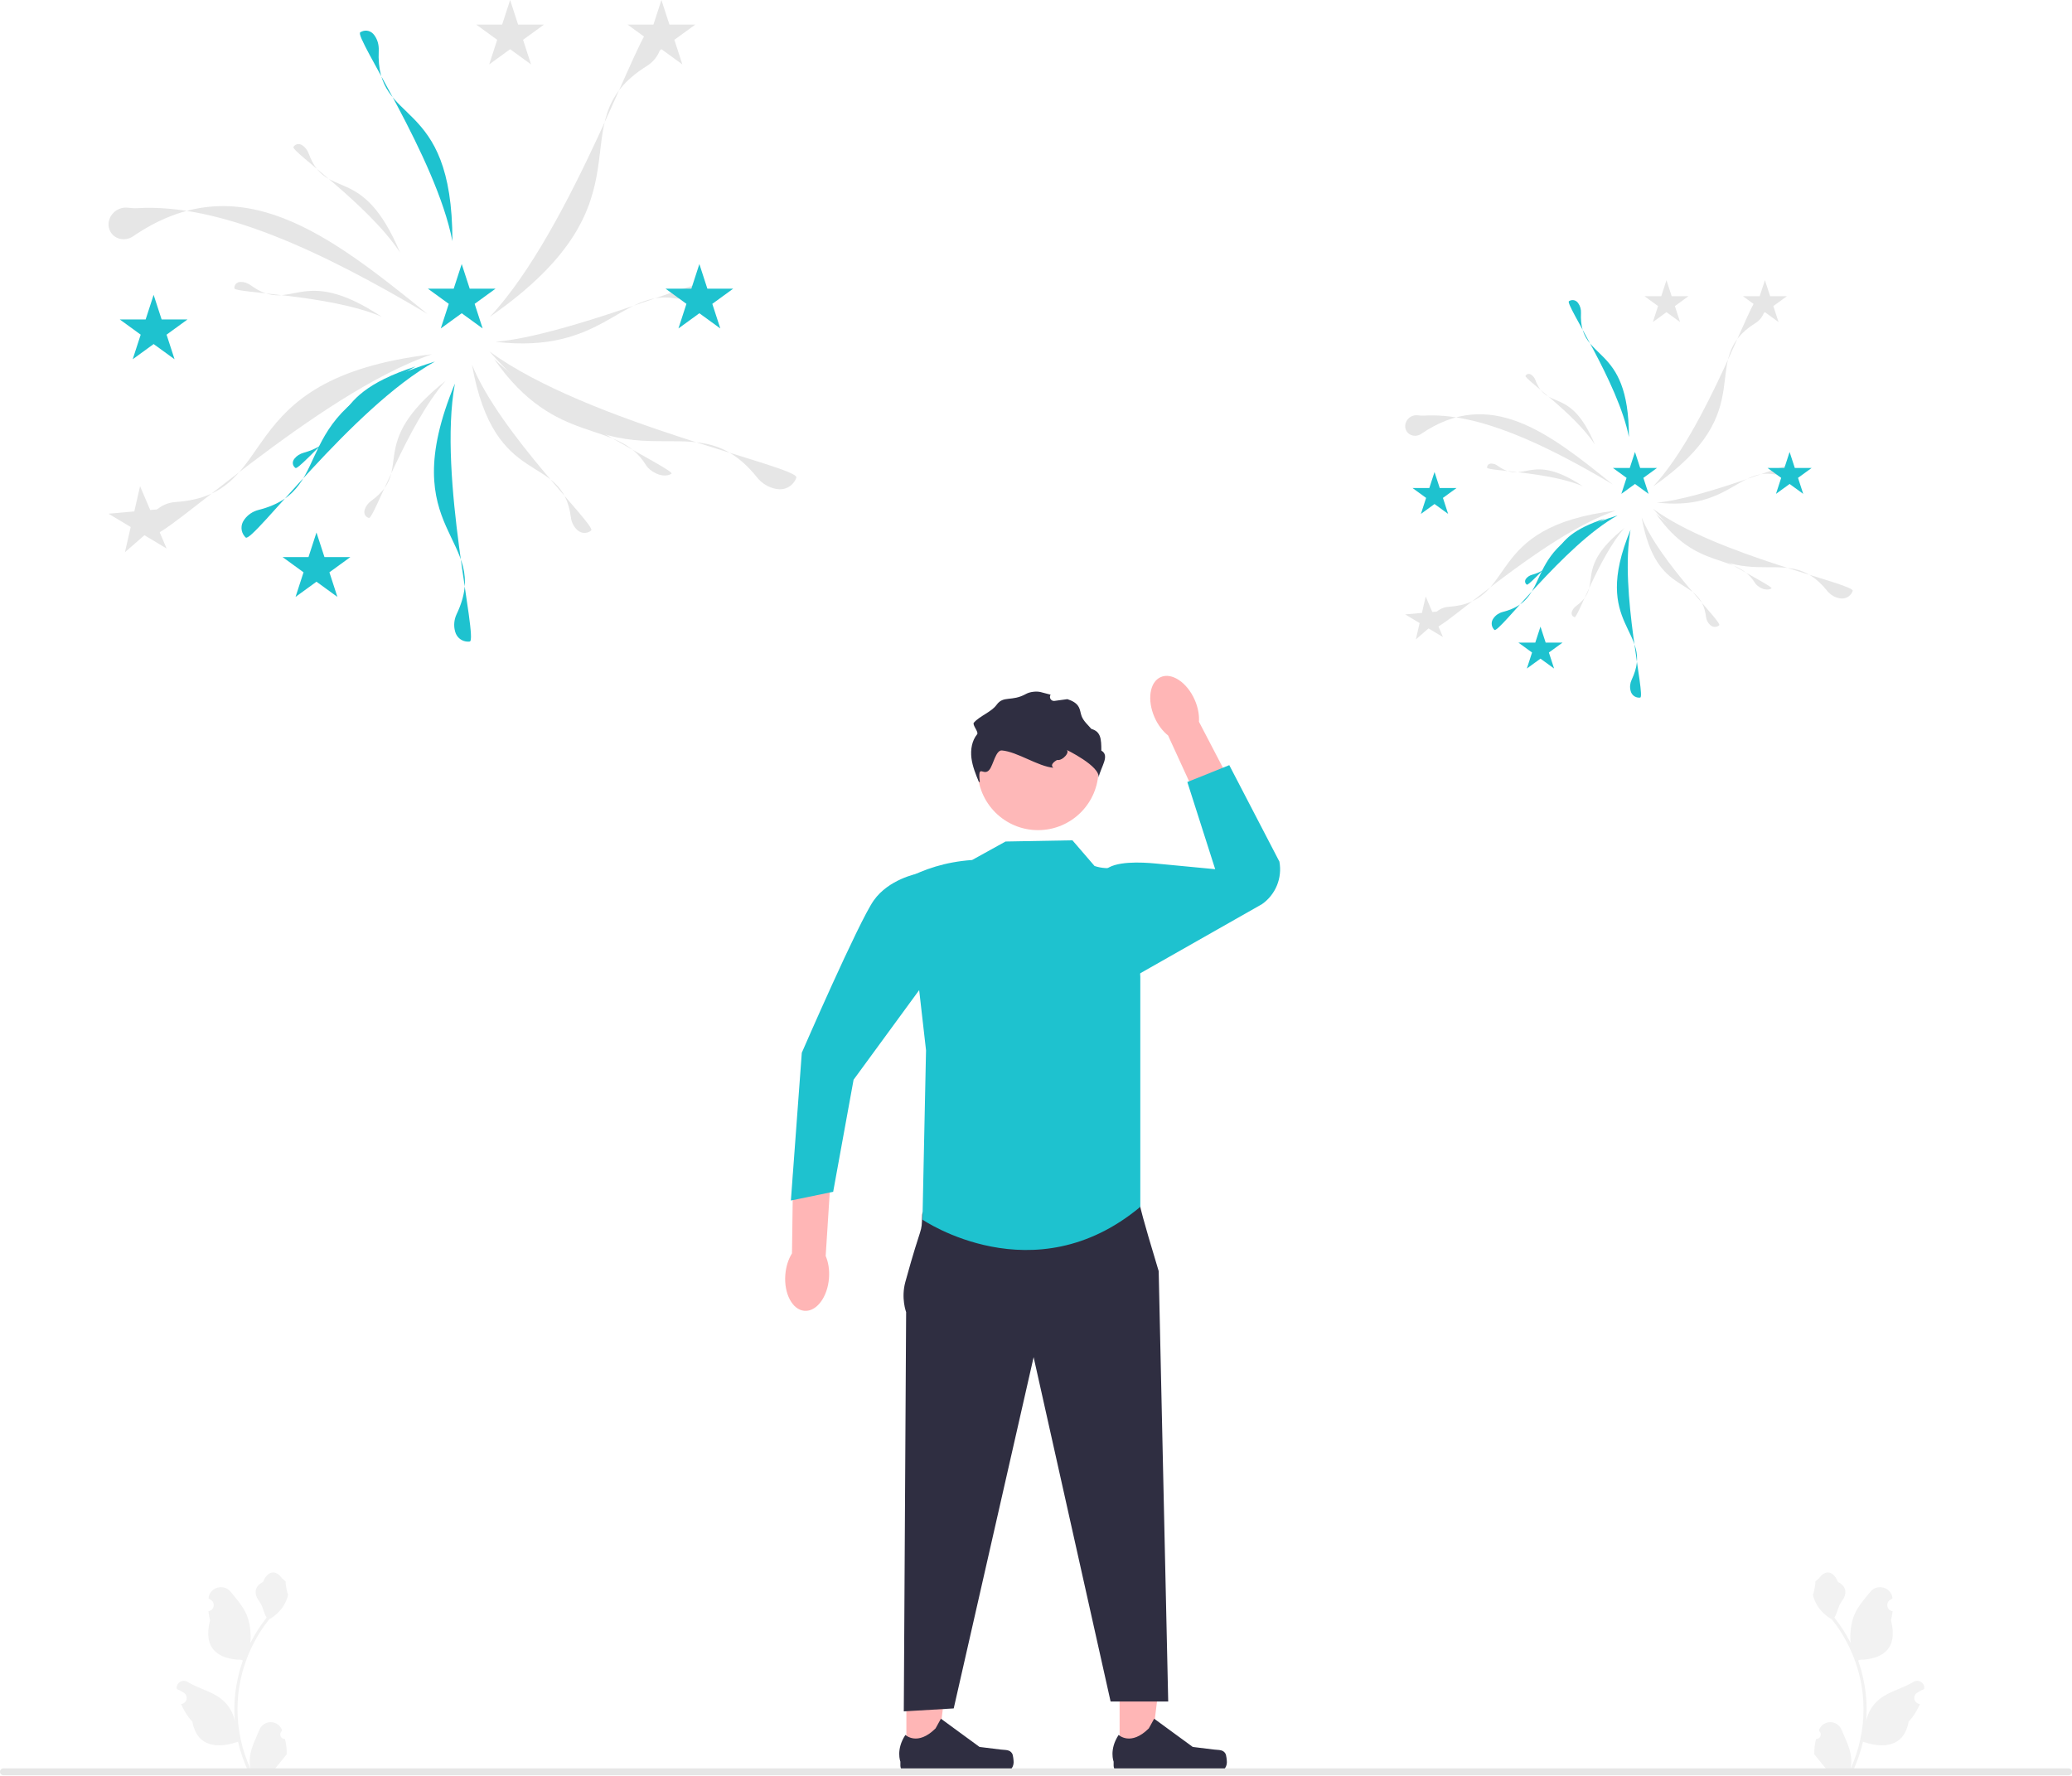
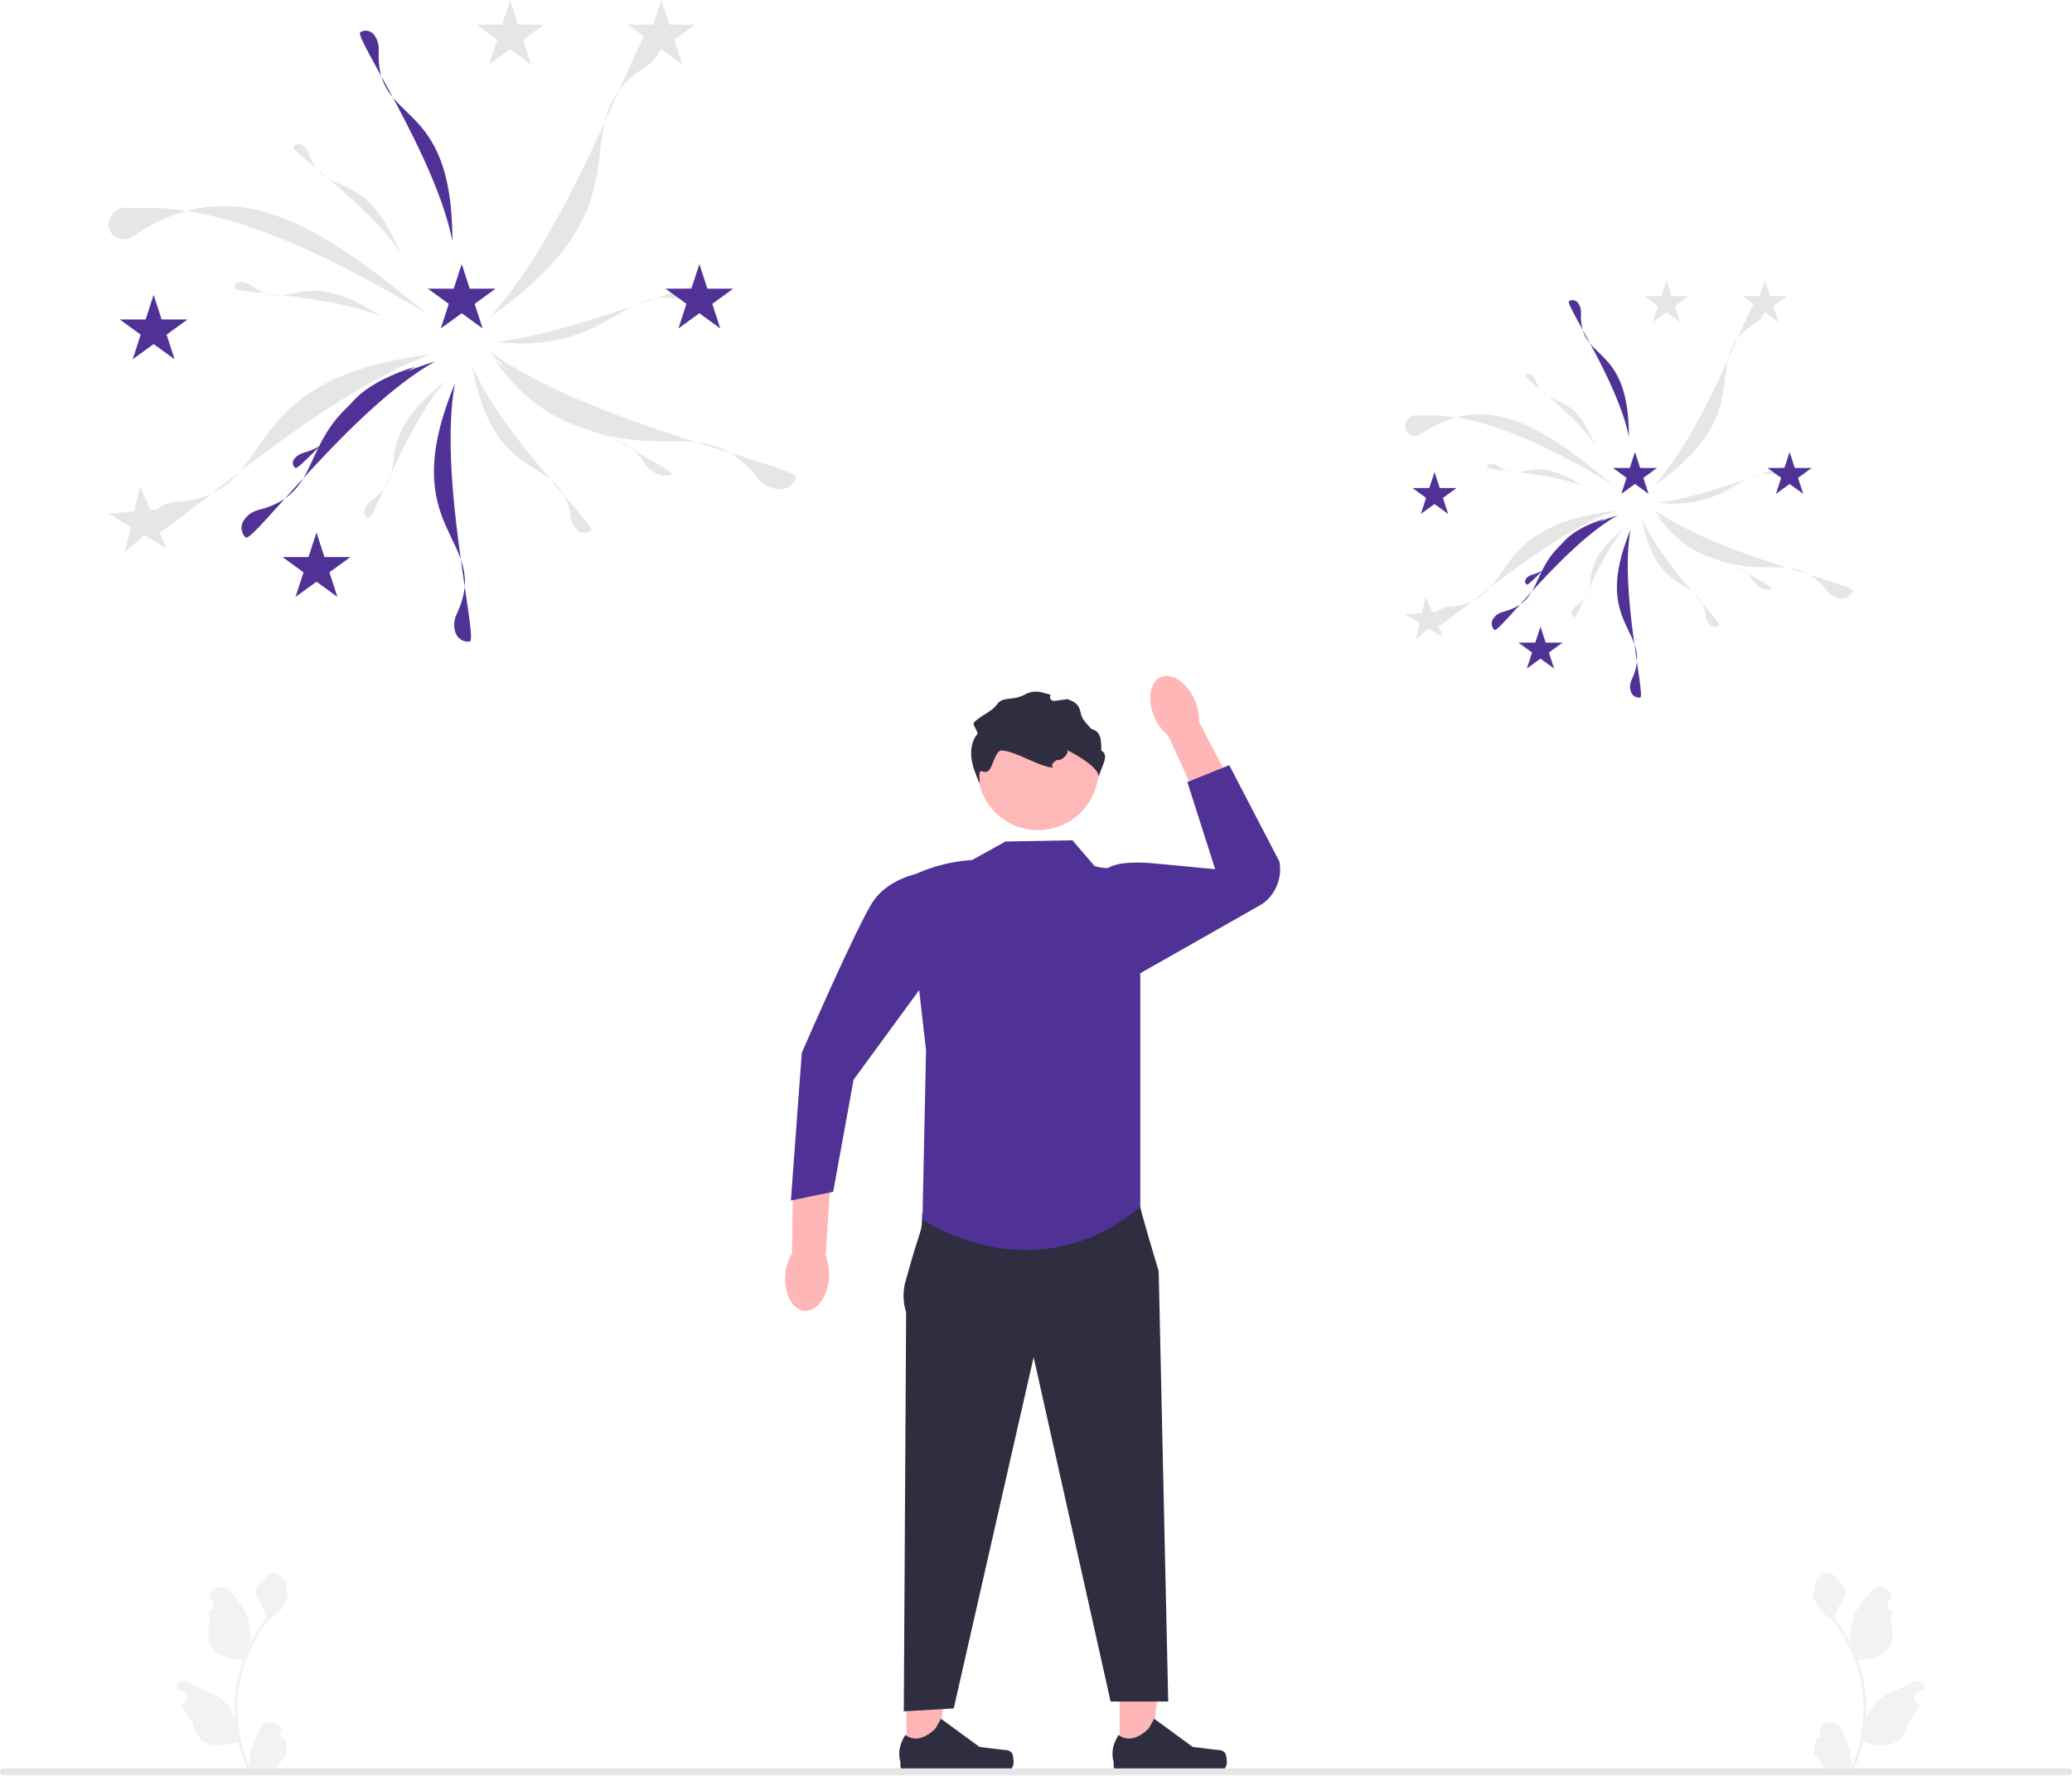
<svg xmlns="http://www.w3.org/2000/svg" width="611.492" height="523.953" viewBox="0 0 611.492 523.953">
  <path d="M84.105,513.252c-1.217,.076-1.89-1.436-.969-2.317l.092-.364-.036-.087c-1.231-2.935-5.402-2.914-6.622,.025-1.083,2.609-2.462,5.222-2.802,7.98-.152,1.218-.084,2.458,.186,3.653-2.538-5.544-3.873-11.597-3.873-17.685,0-1.53,.084-3.059,.255-4.585,.141-1.248,.335-2.488,.586-3.717,1.358-6.643,4.3-12.971,8.542-18.256,2.039-1.115,3.74-2.858,4.768-4.946,.369-.753,.658-1.564,.795-2.389-.232,.03-.875-3.504-.7-3.721-.323-.491-.902-.735-1.256-1.214-1.757-2.382-4.177-1.966-5.441,1.271-2.699,1.362-2.726,3.622-1.069,5.795,1.054,1.383,1.199,3.253,2.123,4.733-.095,.122-.194,.24-.289,.362-1.744,2.237-3.253,4.642-4.525,7.168,.359-2.808-.171-6.19-1.076-8.371-1.03-2.484-2.96-4.577-4.66-6.725-2.042-2.58-6.229-1.454-6.588,1.816l-.01,.095c.252,.142,.5,.294,.741,.454,1.378,.911,.902,3.048-.731,3.3l-.037,.006c.091,.909,.247,1.811,.476,2.698-2.181,8.433,2.527,11.505,9.25,11.643,.148,.076,.293,.152,.441,.225-.681,1.918-1.225,3.885-1.629,5.879-.361,1.762-.613,3.542-.753,5.331-.175,2.256-.16,4.524,.03,6.777l-.011-.08c-.483-2.481-1.83-4.798-3.786-6.404-2.913-2.393-7.03-3.275-10.173-5.198-1.513-.926-3.452,.271-3.188,2.025l.013,.084c.468,.19,.925,.411,1.366,.658,.252,.142,.5,.294,.741,.454,1.378,.911,.902,3.048-.731,3.3l-.037,.006-.076,.011c.803,1.906,1.921,3.676,3.322,5.201,1.364,7.362,7.22,8.061,13.485,5.917h.004c.685,2.983,1.686,5.898,2.972,8.675h10.616c.038-.118,.072-.24,.107-.358-.982,.061-1.971,.004-2.937-.175,.788-.966,1.575-1.941,2.363-2.907,.019-.019,.034-.038,.049-.057,.4-.495,.803-.985,1.202-1.48l0-.001c.025-1.518-.157-3.032-.518-4.501l-0-0-0-0,0,0Z" fill="#f2f2f2" />
  <path d="M535.947,513.252c1.217,.076,1.89-1.436,.969-2.317l-.092-.364,.036-.087c1.231-2.935,5.402-2.914,6.622,.025,1.083,2.609,2.462,5.222,2.802,7.98,.152,1.218,.084,2.458-.186,3.653,2.538-5.544,3.873-11.597,3.873-17.685,0-1.53-.084-3.059-.255-4.585-.141-1.248-.335-2.488-.586-3.717-1.358-6.643-4.3-12.971-8.542-18.256-2.039-1.115-3.74-2.858-4.768-4.946-.369-.753-.658-1.564-.795-2.389,.232,.03,.875-3.504,.7-3.721,.323-.491,.902-.735,1.256-1.214,1.757-2.382,4.177-1.966,5.441,1.271,2.699,1.362,2.726,3.622,1.069,5.795-1.054,1.383-1.199,3.253-2.123,4.733,.095,.122,.194,.24,.289,.362,1.744,2.237,3.253,4.642,4.525,7.168-.359-2.808,.171-6.19,1.076-8.371,1.03-2.484,2.96-4.577,4.66-6.725,2.042-2.58,6.229-1.454,6.588,1.816l.01,.095c-.253,.142-.5,.294-.741,.454-1.378,.911-.902,3.048,.731,3.3l.037,.006c-.091,.909-.247,1.811-.476,2.698,2.181,8.433-2.527,11.505-9.25,11.643-.148,.076-.293,.152-.441,.225,.681,1.918,1.225,3.885,1.629,5.879,.361,1.762,.613,3.542,.753,5.331,.175,2.256,.16,4.524-.03,6.777l.011-.08c.483-2.481,1.83-4.798,3.786-6.404,2.913-2.393,7.03-3.275,10.173-5.198,1.513-.926,3.452,.271,3.188,2.025l-.013,.084c-.468,.19-.925,.411-1.366,.658-.253,.142-.5,.294-.741,.454-1.378,.911-.902,3.048,.731,3.3l.037,.006,.076,.011c-.803,1.906-1.921,3.676-3.322,5.201-1.364,7.362-7.22,8.061-13.485,5.917h-.004c-.685,2.983-1.686,5.898-2.972,8.675h-10.616c-.038-.118-.072-.24-.107-.358,.982,.061,1.971,.004,2.937-.175-.788-.966-1.575-1.941-2.363-2.907-.019-.019-.034-.038-.05-.057-.4-.495-.803-.985-1.202-1.48l-0-.001c-.025-1.518,.157-3.032,.518-4.501l0-0v-0l0,0Z" fill="#f2f2f2" />
  <g>
    <polygon points="330.425 517.749 339.537 517.748 343.872 482.6 330.423 482.601 330.425 517.749" fill="#ffb6b6" />
    <path d="M361.645,517.542h0c.284,.478,.433,2.02,.433,2.576h0c0,1.708-1.385,3.093-3.093,3.093h-28.22c-1.165,0-2.11-.945-2.11-2.11v-1.175s-1.396-3.531,1.478-7.883c0,0,3.572,3.408,8.91-1.93l1.574-2.852,11.394,8.333,6.315,.777c1.382,.17,2.607-.026,3.317,1.171h-0Z" fill="#2f2e41" />
  </g>
  <g>
    <polygon points="267.493 517.749 276.605 517.748 280.94 482.6 267.491 482.601 267.493 517.749" fill="#ffb6b6" />
    <path d="M298.713,517.542h0c.284,.478,.433,2.02,.433,2.576h0c0,1.708-1.385,3.093-3.093,3.093h-28.22c-1.165,0-2.11-.945-2.11-2.11v-1.175s-1.396-3.531,1.478-7.883c0,0,3.572,3.408,8.91-1.93l1.574-2.852,11.394,8.333,6.315,.777c1.382,.17,2.607-.026,3.317,1.171h-0Z" fill="#2f2e41" />
  </g>
  <path id="b-731" d="M1.018,523.953H610.474c.562,0,1.018-.456,1.018-1.018s-.456-1.018-1.018-1.018H1.018c-.562,0-1.018,.456-1.018,1.018s.456,1.018,1.018,1.018Z" fill="#e6e6e6" />
  <path id="c-732" d="M333.149,351.75l3.377,4.442s.306,2.074,5.428,18.974l2.81,127.022h-17l-22.719-101.633-23.582,103.671-14.735,.869,.691-117.833s-1.552-4.1-.232-8.906c5.052-18.391,4.76-13.543,4.968-19.838,.263-7.982,60.994-6.768,60.994-6.768Z" fill="#2f2e41" />
  <circle id="d" cx="306.353" cy="227.172" r="17.837" fill="#feb8b8" />
-   <path id="e-733" d="M296.763,248.365l-9.87,5.455c-8.235,.596-14.14,2.787-19.388,5.429l5.787,50.738-1.053,49.978s32.819,22.483,64.289-3.774v-67.908l-1.477-27.006c-.172-3.149-2.957-5.592-6.083-5.178-1.785,.236-3.841,.191-5.941-.509l-6.532-7.581-19.73,.356v-0Z" fill="#1ec2cf" />
+   <path id="e-733" d="M296.763,248.365l-9.87,5.455c-8.235,.596-14.14,2.787-19.388,5.429l5.787,50.738-1.053,49.978s32.819,22.483,64.289-3.774v-67.908l-1.477-27.006c-.172-3.149-2.957-5.592-6.083-5.178-1.785,.236-3.841,.191-5.941-.509l-6.532-7.581-19.73,.356v-0Z" fill="#503296" />
  <g>
    <path d="M352.567,206.509c.995,2.245,1.401,4.528,1.269,6.508l10.833,20.786-10.042,4.865-9.907-21.609c-1.556-1.231-2.975-3.065-3.971-5.31-2.274-5.128-1.472-10.459,1.792-11.906s7.752,1.537,10.026,6.666h0v0Z" fill="#ffb6b6" />
-     <path id="f-734" d="M323.026,255.59l2.988,1.367c2.742-2.947,11-2.483,15.007-2.101l17.609,1.679-8.223-25.725,12.379-4.982,14.792,28.467c.895,4.829-1.113,9.736-5.136,12.554l-37.74,21.432-4.387-29.357-7.29-3.334v-0Z" fill="#1ec2cf" />
+     <path id="f-734" d="M323.026,255.59l2.988,1.367c2.742-2.947,11-2.483,15.007-2.101l17.609,1.679-8.223-25.725,12.379-4.982,14.792,28.467c.895,4.829-1.113,9.736-5.136,12.554l-37.74,21.432-4.387-29.357-7.29-3.334v-0Z" fill="#503296" />
  </g>
  <g>
    <path d="M231.763,376.255c.188-2.448,.913-4.651,1.968-6.332l.318-23.437,11.148,.477-1.522,23.723c.786,1.822,1.166,4.11,.978,6.558-.429,5.593-3.663,9.906-7.222,9.633s-6.097-5.029-5.667-10.622h0l0-0,0,0Z" fill="#ffb6b6" />
-     <path id="g-735" d="M275.766,265.66l-5.123-7.781s-8.355,1.595-12.794,7.894-21.22,44.934-21.22,44.934l-3.222,43.613,12.481-2.571,6.022-33.076,19.365-26.462,4.491-26.552-0,0Z" fill="#1ec2cf" />
+     <path id="g-735" d="M275.766,265.66l-5.123-7.781s-8.355,1.595-12.794,7.894-21.22,44.934-21.22,44.934l-3.222,43.613,12.481-2.571,6.022-33.076,19.365-26.462,4.491-26.552-0,0Z" fill="#503296" />
  </g>
  <path d="M324.19,229.538c.67-3.4-9.669-8.349-9.65-8.343,1.605,.512-.919,3.453-2.568,3.106,0,0-2.422,1.232-1.102,2.292-4.55-.39-10.629-4.714-15.179-5.104-1.83-.16-2.539,4.253-3.689,5.683-1.74,2.19-3.485-2.165-2.841,3.637h-.26c-.95-2.29-1.9-4.62-2.21-7.08-.3-2.46,.12-5.11,1.69-7.03,.52-.65-1.523-2.79-.973-3.41,1.75-2.01,5.143-3.11,6.703-5.26,2.065-2.848,4.414-.838,8.714-3.233,1.125-.627,3.08-.852,4.326-.527l2.91,.76h0c-.567,.851,.135,1.973,1.148,1.835l3.792-.515c1.43,.46,2.79,1.14,3.43,2.45,.39,.78,.46,1.69,.76,2.51,.55,1.51,1.85,2.6,2.89,3.82,2.796,.814,2.946,2.904,2.946,6.409,2.606,1.462-.113,4.73-.836,8v0Z" fill="#2f2e41" />
  <g>
    <path d="M32.306,64.669h0c.812-2.28,3.076-3.625,5.381-3.367,.961,.108,1.921,.193,2.886,.137,24.07-1.416,53.882,12.366,85.619,31.24h0c-29.053-23.508-55.643-44.304-86.917-22.933-2.234,1.526-5.399,.987-6.698-1.386-.522-.953-.711-2.096-.399-3.274,.037-.139,.08-.278,.129-.416h-0v-0Z" fill="#e6e6e6" />
    <path d="M192.839,8.282h0c1.984,1.265,2.8,3.67,2.139,5.815l-.075,.242c-.663,2.153-2.106,3.961-4.018,5.152-27.369,17.038,4.319,38.844-46.334,74.04v-0c24.528-26.247,44.704-87.029,47.768-85.539,.177,.086,.35,.183,.52,.291h0Z" fill="#e6e6e6" />
    <path d="M234.79,141.519h0c-1.02,2.12-3.312,3.216-5.52,2.814l-.249-.045c-2.216-.403-4.183-1.621-5.592-3.378-20.167-25.153-38.056,8.899-79.016-37.218h0c28.973,21.239,91.72,34.057,90.605,37.277-.064,.185-.14,.369-.227,.551v0h0Z" fill="#e6e6e6" />
    <path d="M197.929,139.947h0c-1.05,.583-2.744,.501-4.112-.131l-.154-.071c-1.373-.634-2.435-1.524-3.036-2.497-8.596-13.927-26.443-4.889-44.803-31.289h0c15.051,14.354,53.665,32.849,52.353,33.828-.076,.056-.158,.11-.248,.16h0Z" fill="#e6e6e6" />
    <path d="M206.212,84.398h0c-.26,1.173-1.444,2.387-2.824,2.992l-.156,.068c-1.385,.608-2.755,.813-3.882,.618-16.125-2.796-21.189,16.558-53.125,12.806h0c20.724-1.754,60.168-18.407,60.032-16.775-.008,.094-.023,.191-.045,.292h0Z" fill="#e6e6e6" />
    <path d="M44.832,157.144h0c-1.158-2.048-.749-4.556,.842-6.138l.179-.179c1.596-1.589,3.72-2.508,5.967-2.661,32.165-2.191,14.428-36.322,75.676-43.611v0c-33.981,11.655-80.336,55.845-82.342,53.09-.116-.159-.223-.326-.322-.501v0Z" fill="#e6e6e6" />
    <path d="M174.185,156.776h0c-1.19,.794-2.717,.636-3.733-.289l-.115-.104c-1.02-.928-1.656-2.207-1.836-3.592-2.568-19.821-22.453-7.555-29.222-45.181h0c8.343,20.587,36.777,47.602,35.195,48.948-.091,.078-.188,.15-.289,.218h0Z" fill="#e6e6e6" />
-     <path d="M138.161,189.377h0c-1.822,.015-3.357-1.21-3.816-2.891l-.052-.19c-.462-1.687-.271-3.481,.483-5.069,10.796-22.736-18.978-23.543-.521-68.014h0c-5.11,27.547,6.989,75.808,4.367,76.134-.151,.019-.305,.029-.461,.03h0Z" fill="#1ec2cf" />
-     <path d="M72.195,158.306h0c-1.174-1.394-1.209-3.357-.208-4.784l.113-.161c1.004-1.432,2.507-2.43,4.212-2.862,24.396-6.19,6.023-29.634,52.045-43.789v0c-24.474,13.638-53.921,53.742-55.845,51.931-.111-.104-.217-.216-.317-.335h0Z" fill="#1ec2cf" />
-     <path d="M86.998,137.952h0c-.743-.694-.763-1.738-.126-2.539l.072-.09c.638-.804,1.592-1.397,2.673-1.698,15.47-4.304,3.852-16.029,33.037-25.467h0c-15.527,8.273-34.237,30.845-35.455,29.96-.07-.051-.137-.106-.201-.165h0Z" fill="#1ec2cf" />
+     <path d="M138.161,189.377h0c-1.822,.015-3.357-1.21-3.816-2.891l-.052-.19c-.462-1.687-.271-3.481,.483-5.069,10.796-22.736-18.978-23.543-.521-68.014h0c-5.11,27.547,6.989,75.808,4.367,76.134-.151,.019-.305,.029-.461,.03h0Z" fill="#503296" />
+     <path d="M72.195,158.306h0c-1.174-1.394-1.209-3.357-.208-4.784l.113-.161c1.004-1.432,2.507-2.43,4.212-2.862,24.396-6.19,6.023-29.634,52.045-43.789v0c-24.474,13.638-53.921,53.742-55.845,51.931-.111-.104-.217-.216-.317-.335h0Z" fill="#503296" />
+     <path d="M86.998,137.952h0c-.743-.694-.763-1.738-.126-2.539l.072-.09c.638-.804,1.592-1.397,2.673-1.698,15.47-4.304,3.852-16.029,33.037-25.467h0c-15.527,8.273-34.237,30.845-35.455,29.96-.07-.051-.137-.106-.201-.165h0Z" fill="#503296" />
    <path d="M108.632,152.785h0c-.939-.389-1.325-1.359-1.01-2.332l.035-.11c.315-.977,.999-1.868,1.906-2.529,12.971-9.465-2.027-16.36,21.98-35.453h0c-11.63,13.202-21.213,40.909-22.664,40.508-.084-.023-.166-.051-.246-.084h0Z" fill="#e6e6e6" />
-     <polygon points="45.34 87.024 47.699 94.285 55.334 94.285 49.157 98.772 51.517 106.033 45.34 101.546 39.164 106.033 41.523 98.772 35.346 94.285 42.981 94.285 45.34 87.024" fill="#1ec2cf" />
+     <polygon points="45.34 87.024 47.699 94.285 55.334 94.285 49.157 98.772 51.517 106.033 45.34 101.546 39.164 106.033 41.523 98.772 35.346 94.285 42.981 94.285 45.34 87.024" fill="#503296" />
    <polygon points="150.548 0 152.907 7.261 160.542 7.261 154.365 11.748 156.725 19.009 150.548 14.522 144.372 19.009 146.731 11.748 140.554 7.261 148.189 7.261 150.548 0" fill="#e6e6e6" />
-     <polygon points="206.399 77.932 208.758 85.193 216.393 85.193 210.217 89.68 212.576 96.941 206.399 92.454 200.223 96.941 202.582 89.68 196.406 85.193 204.04 85.193 206.399 77.932" fill="#1ec2cf" />
-     <polygon points="93.398 157.162 95.757 164.423 103.392 164.423 97.215 168.911 99.575 176.172 93.398 171.684 87.222 176.172 89.581 168.911 83.404 164.423 91.039 164.423 93.398 157.162" fill="#1ec2cf" />
-     <polygon points="136.261 77.932 138.62 85.193 146.254 85.193 140.078 89.68 142.437 96.941 136.261 92.454 130.084 96.941 132.443 89.68 126.267 85.193 133.901 85.193 136.261 77.932" fill="#1ec2cf" />
+     <polygon points="206.399 77.932 208.758 85.193 216.393 85.193 210.217 89.68 212.576 96.941 206.399 92.454 200.223 96.941 202.582 89.68 196.406 85.193 204.04 85.193 206.399 77.932" fill="#503296" />
+     <polygon points="93.398 157.162 95.757 164.423 103.392 164.423 97.215 168.911 99.575 176.172 93.398 171.684 87.222 176.172 89.581 168.911 83.404 164.423 91.039 164.423 93.398 157.162" fill="#503296" />
+     <polygon points="136.261 77.932 138.62 85.193 146.254 85.193 140.078 89.68 142.437 96.941 136.261 92.454 130.084 96.941 132.443 89.68 126.267 85.193 133.901 85.193 136.261 77.932" fill="#503296" />
    <polygon points="195.204 0 197.563 7.261 205.197 7.261 199.021 11.748 201.38 19.009 195.204 14.522 189.027 19.009 191.386 11.748 185.21 7.261 192.844 7.261 195.204 0" fill="#e6e6e6" />
    <polygon points="41.339 143.502 44.331 150.526 51.935 149.851 46.18 154.867 49.171 161.891 42.622 157.967 36.867 162.983 38.575 155.542 32.026 151.618 39.631 150.943 41.339 143.502" fill="#e6e6e6" />
-     <path d="M106.65,9.354h0c1.377-.678,2.925-.221,3.801,1.008l.099,.139c.88,1.232,1.298,2.792,1.225,4.386-1.05,22.825,21.779,12.622,21.741,56.295h-0c-4.771-24.743-29.091-60.405-27.206-61.634,.109-.071,.222-.135,.34-.193h0Z" fill="#1ec2cf" />
+     <path d="M106.65,9.354h0c1.377-.678,2.925-.221,3.801,1.008l.099,.139c.88,1.232,1.298,2.792,1.225,4.386-1.05,22.825,21.779,12.622,21.741,56.295h-0c-4.771-24.743-29.091-60.405-27.206-61.634,.109-.071,.222-.135,.34-.193h0Z" fill="#503296" />
    <path d="M86.741,43.185h0c.61-.762,1.612-.867,2.43-.329l.092,.061c.821,.54,1.464,1.396,1.835,2.397,5.309,14.329,15.697,2.334,26.98,29.258h0c-9.128-14.056-32.239-29.954-31.481-31.183,.044-.071,.092-.139,.144-.204h0Z" fill="#e6e6e6" />
    <path d="M69.168,84.835h0c.084-.973,.858-1.617,1.837-1.625l.11-.001c.983-.008,1.993,.347,2.858,.972,12.379,8.959,14.344-6.787,38.693,9.319h0c-15.402-6.609-43.451-6.973-43.504-8.416-.003-.083-.001-.166,.006-.25h0Z" fill="#e6e6e6" />
  </g>
  <g>
    <path d="M414.878,124.763h0c.528-1.483,2.001-2.359,3.501-2.191,.625,.07,1.25,.126,1.878,.089,15.661-.921,35.058,8.046,55.707,20.326h0c-18.903-15.295-36.204-28.826-56.552-14.921-1.453,.993-3.513,.642-4.358-.902-.34-.62-.462-1.364-.26-2.13,.024-.09,.052-.181,.084-.271h0Z" fill="#e6e6e6" />
    <path d="M519.327,88.076h0c1.291,.823,1.822,2.388,1.392,3.783l-.049,.157c-.431,1.401-1.37,2.577-2.615,3.352-17.807,11.086,2.81,25.273-30.147,48.173h0c15.959-17.077,29.086-56.624,31.08-55.655,.115,.056,.228,.119,.338,.189h0Z" fill="#e6e6e6" />
    <path d="M546.622,174.764h0c-.664,1.379-2.155,2.093-3.591,1.831l-.162-.029c-1.442-.262-2.722-1.055-3.639-2.198-13.121-16.365-24.761,5.79-51.411-24.215h0c18.851,13.819,59.677,22.159,58.951,24.254-.042,.121-.091,.24-.148,.358h0Z" fill="#e6e6e6" />
    <path d="M522.639,173.742h0c-.683,.379-1.786,.326-2.675-.085l-.1-.046c-.893-.413-1.585-.992-1.975-1.625-5.593-9.061-17.205-3.181-29.151-20.358h0c9.793,9.339,34.916,21.373,34.063,22.01-.049,.037-.103,.071-.161,.104h0Z" fill="#e6e6e6" />
    <path d="M528.028,137.6h0c-.169,.763-.939,1.553-1.837,1.947l-.101,.044c-.901,.395-1.793,.529-2.526,.402-10.492-1.819-13.786,10.773-34.565,8.332h0c13.484-1.141,39.147-11.976,39.059-10.915-.005,.061-.015,.124-.029,.19h0Z" fill="#e6e6e6" />
    <path d="M423.028,184.931h0c-.753-1.333-.487-2.964,.548-3.994l.117-.116c1.038-1.034,2.42-1.632,3.882-1.732,20.928-1.425,9.387-23.633,49.238-28.375h0c-22.109,7.583-52.27,36.335-53.575,34.542-.075-.103-.145-.212-.21-.326h0Z" fill="#e6e6e6" />
    <path d="M507.19,184.691h0c-.774,.516-1.768,.413-2.429-.188l-.075-.068c-.664-.604-1.078-1.436-1.194-2.337-1.671-12.896-14.609-4.916-19.013-29.396h0c5.428,13.395,23.928,30.972,22.899,31.847-.059,.05-.122,.098-.188,.142h0Z" fill="#e6e6e6" />
-     <path d="M483.751,205.903h0c-1.186,.01-2.184-.787-2.483-1.881l-.034-.123c-.301-1.098-.177-2.265,.314-3.298,7.025-14.793-12.348-15.318-.339-44.253h0c-3.325,17.923,4.547,49.323,2.841,49.536-.098,.012-.198,.019-.3,.02h0Z" fill="#1ec2cf" />
-     <path d="M440.832,185.687h0c-.764-.907-.787-2.184-.135-3.112l.073-.105c.654-.932,1.631-1.581,2.74-1.862,15.873-4.027,3.919-19.281,33.863-28.491h0c-15.924,8.873-35.083,34.967-36.335,33.788-.072-.068-.141-.141-.206-.218h0Z" fill="#1ec2cf" />
-     <path d="M450.463,172.444h0c-.483-.451-.496-1.131-.082-1.652l.047-.059c.415-.523,1.036-.909,1.739-1.105,10.065-2.8,2.506-10.429,21.495-16.57h0c-10.103,5.383-22.276,20.069-23.068,19.493-.046-.033-.089-.069-.131-.108h0Z" fill="#1ec2cf" />
+     <path d="M483.751,205.903h0c-1.186,.01-2.184-.787-2.483-1.881l-.034-.123c-.301-1.098-.177-2.265,.314-3.298,7.025-14.793-12.348-15.318-.339-44.253h0c-3.325,17.923,4.547,49.323,2.841,49.536-.098,.012-.198,.019-.3,.02h0Z" fill="#503296" />
+     <path d="M440.832,185.687h0c-.764-.907-.787-2.184-.135-3.112l.073-.105c.654-.932,1.631-1.581,2.74-1.862,15.873-4.027,3.919-19.281,33.863-28.491h0c-15.924,8.873-35.083,34.967-36.335,33.788-.072-.068-.141-.141-.206-.218h0Z" fill="#503296" />
+     <path d="M450.463,172.444h0c-.483-.451-.496-1.131-.082-1.652l.047-.059c.415-.523,1.036-.909,1.739-1.105,10.065-2.8,2.506-10.429,21.495-16.57h0c-10.103,5.383-22.276,20.069-23.068,19.493-.046-.033-.089-.069-.131-.108h0Z" fill="#503296" />
    <path d="M464.539,182.095h0c-.611-.253-.862-.884-.657-1.518l.023-.071c.205-.636,.65-1.215,1.24-1.645,8.439-6.159-1.319-10.645,14.301-23.067h0c-7.567,8.59-13.802,26.617-14.746,26.356-.054-.015-.108-.033-.16-.055h0Z" fill="#e6e6e6" />
-     <polygon points="423.359 139.308 424.894 144.032 429.861 144.032 425.842 146.952 427.377 151.676 423.359 148.756 419.34 151.676 420.875 146.952 416.856 144.032 421.824 144.032 423.359 139.308" fill="#1ec2cf" />
+     <polygon points="423.359 139.308 424.894 144.032 429.861 144.032 425.842 146.952 427.377 151.676 423.359 148.756 419.34 151.676 420.875 146.952 416.856 144.032 421.824 144.032 423.359 139.308" fill="#503296" />
    <polygon points="491.811 82.687 493.346 87.411 498.313 87.411 494.295 90.331 495.829 95.055 491.811 92.135 487.792 95.055 489.327 90.331 485.309 87.411 490.276 87.411 491.811 82.687" fill="#e6e6e6" />
-     <polygon points="528.15 133.392 529.685 138.116 534.652 138.116 530.633 141.036 532.168 145.76 528.15 142.841 524.131 145.76 525.666 141.036 521.647 138.116 526.615 138.116 528.15 133.392" fill="#1ec2cf" />
-     <polygon points="454.627 184.943 456.162 189.667 461.129 189.667 457.111 192.587 458.646 197.311 454.627 194.391 450.608 197.311 452.143 192.587 448.125 189.667 453.092 189.667 454.627 184.943" fill="#1ec2cf" />
-     <polygon points="482.515 133.392 484.05 138.116 489.017 138.116 484.999 141.036 486.534 145.76 482.515 142.841 478.496 145.76 480.031 141.036 476.013 138.116 480.98 138.116 482.515 133.392" fill="#1ec2cf" />
+     <polygon points="528.15 133.392 529.685 138.116 534.652 138.116 530.633 141.036 532.168 145.76 528.15 142.841 524.131 145.76 525.666 141.036 521.647 138.116 526.615 138.116 528.15 133.392" fill="#503296" />
+     <polygon points="454.627 184.943 456.162 189.667 461.129 189.667 457.111 192.587 458.646 197.311 454.627 194.391 450.608 197.311 452.143 192.587 448.125 189.667 453.092 189.667 454.627 184.943" fill="#503296" />
+     <polygon points="482.515 133.392 484.05 138.116 489.017 138.116 484.999 141.036 486.534 145.76 482.515 142.841 478.496 145.76 480.031 141.036 476.013 138.116 480.98 138.116 482.515 133.392" fill="#503296" />
    <polygon points="520.865 82.687 522.4 87.411 527.368 87.411 523.349 90.331 524.884 95.055 520.865 92.135 516.847 95.055 518.382 90.331 514.363 87.411 519.33 87.411 520.865 82.687" fill="#e6e6e6" />
    <polygon points="420.755 176.055 422.702 180.625 427.65 180.185 423.905 183.449 425.851 188.019 421.59 185.466 417.845 188.73 418.957 183.888 414.696 181.335 419.644 180.896 420.755 176.055" fill="#e6e6e6" />
-     <path d="M463.249,88.773h0c.896-.441,1.903-.144,2.473,.656l.064,.09c.573,.802,.845,1.816,.797,2.854-.683,14.851,14.17,8.212,14.146,36.628h0c-3.104-16.099-18.928-39.302-17.701-40.102,.071-.046,.144-.088,.221-.126h0Z" fill="#1ec2cf" />
+     <path d="M463.249,88.773h0c.896-.441,1.903-.144,2.473,.656l.064,.09c.573,.802,.845,1.816,.797,2.854-.683,14.851,14.17,8.212,14.146,36.628h0c-3.104-16.099-18.928-39.302-17.701-40.102,.071-.046,.144-.088,.221-.126h0Z" fill="#503296" />
    <path d="M450.295,110.785h0c.397-.496,1.049-.564,1.581-.214l.06,.039c.534,.351,.952,.908,1.194,1.56,3.454,9.323,10.213,1.518,17.554,19.037h0c-5.939-9.146-20.976-19.489-20.483-20.289,.028-.046,.06-.09,.094-.133h0Z" fill="#e6e6e6" />
    <path d="M438.862,137.884h0c.054-.633,.558-1.052,1.195-1.057l.072-.001c.639-.005,1.296,.225,1.859,.633,8.055,5.829,9.333-4.416,25.175,6.063h0c-10.021-4.3-28.271-4.537-28.305-5.476-.002-.054-.001-.108,.004-.162h0Z" fill="#e6e6e6" />
  </g>
</svg>
